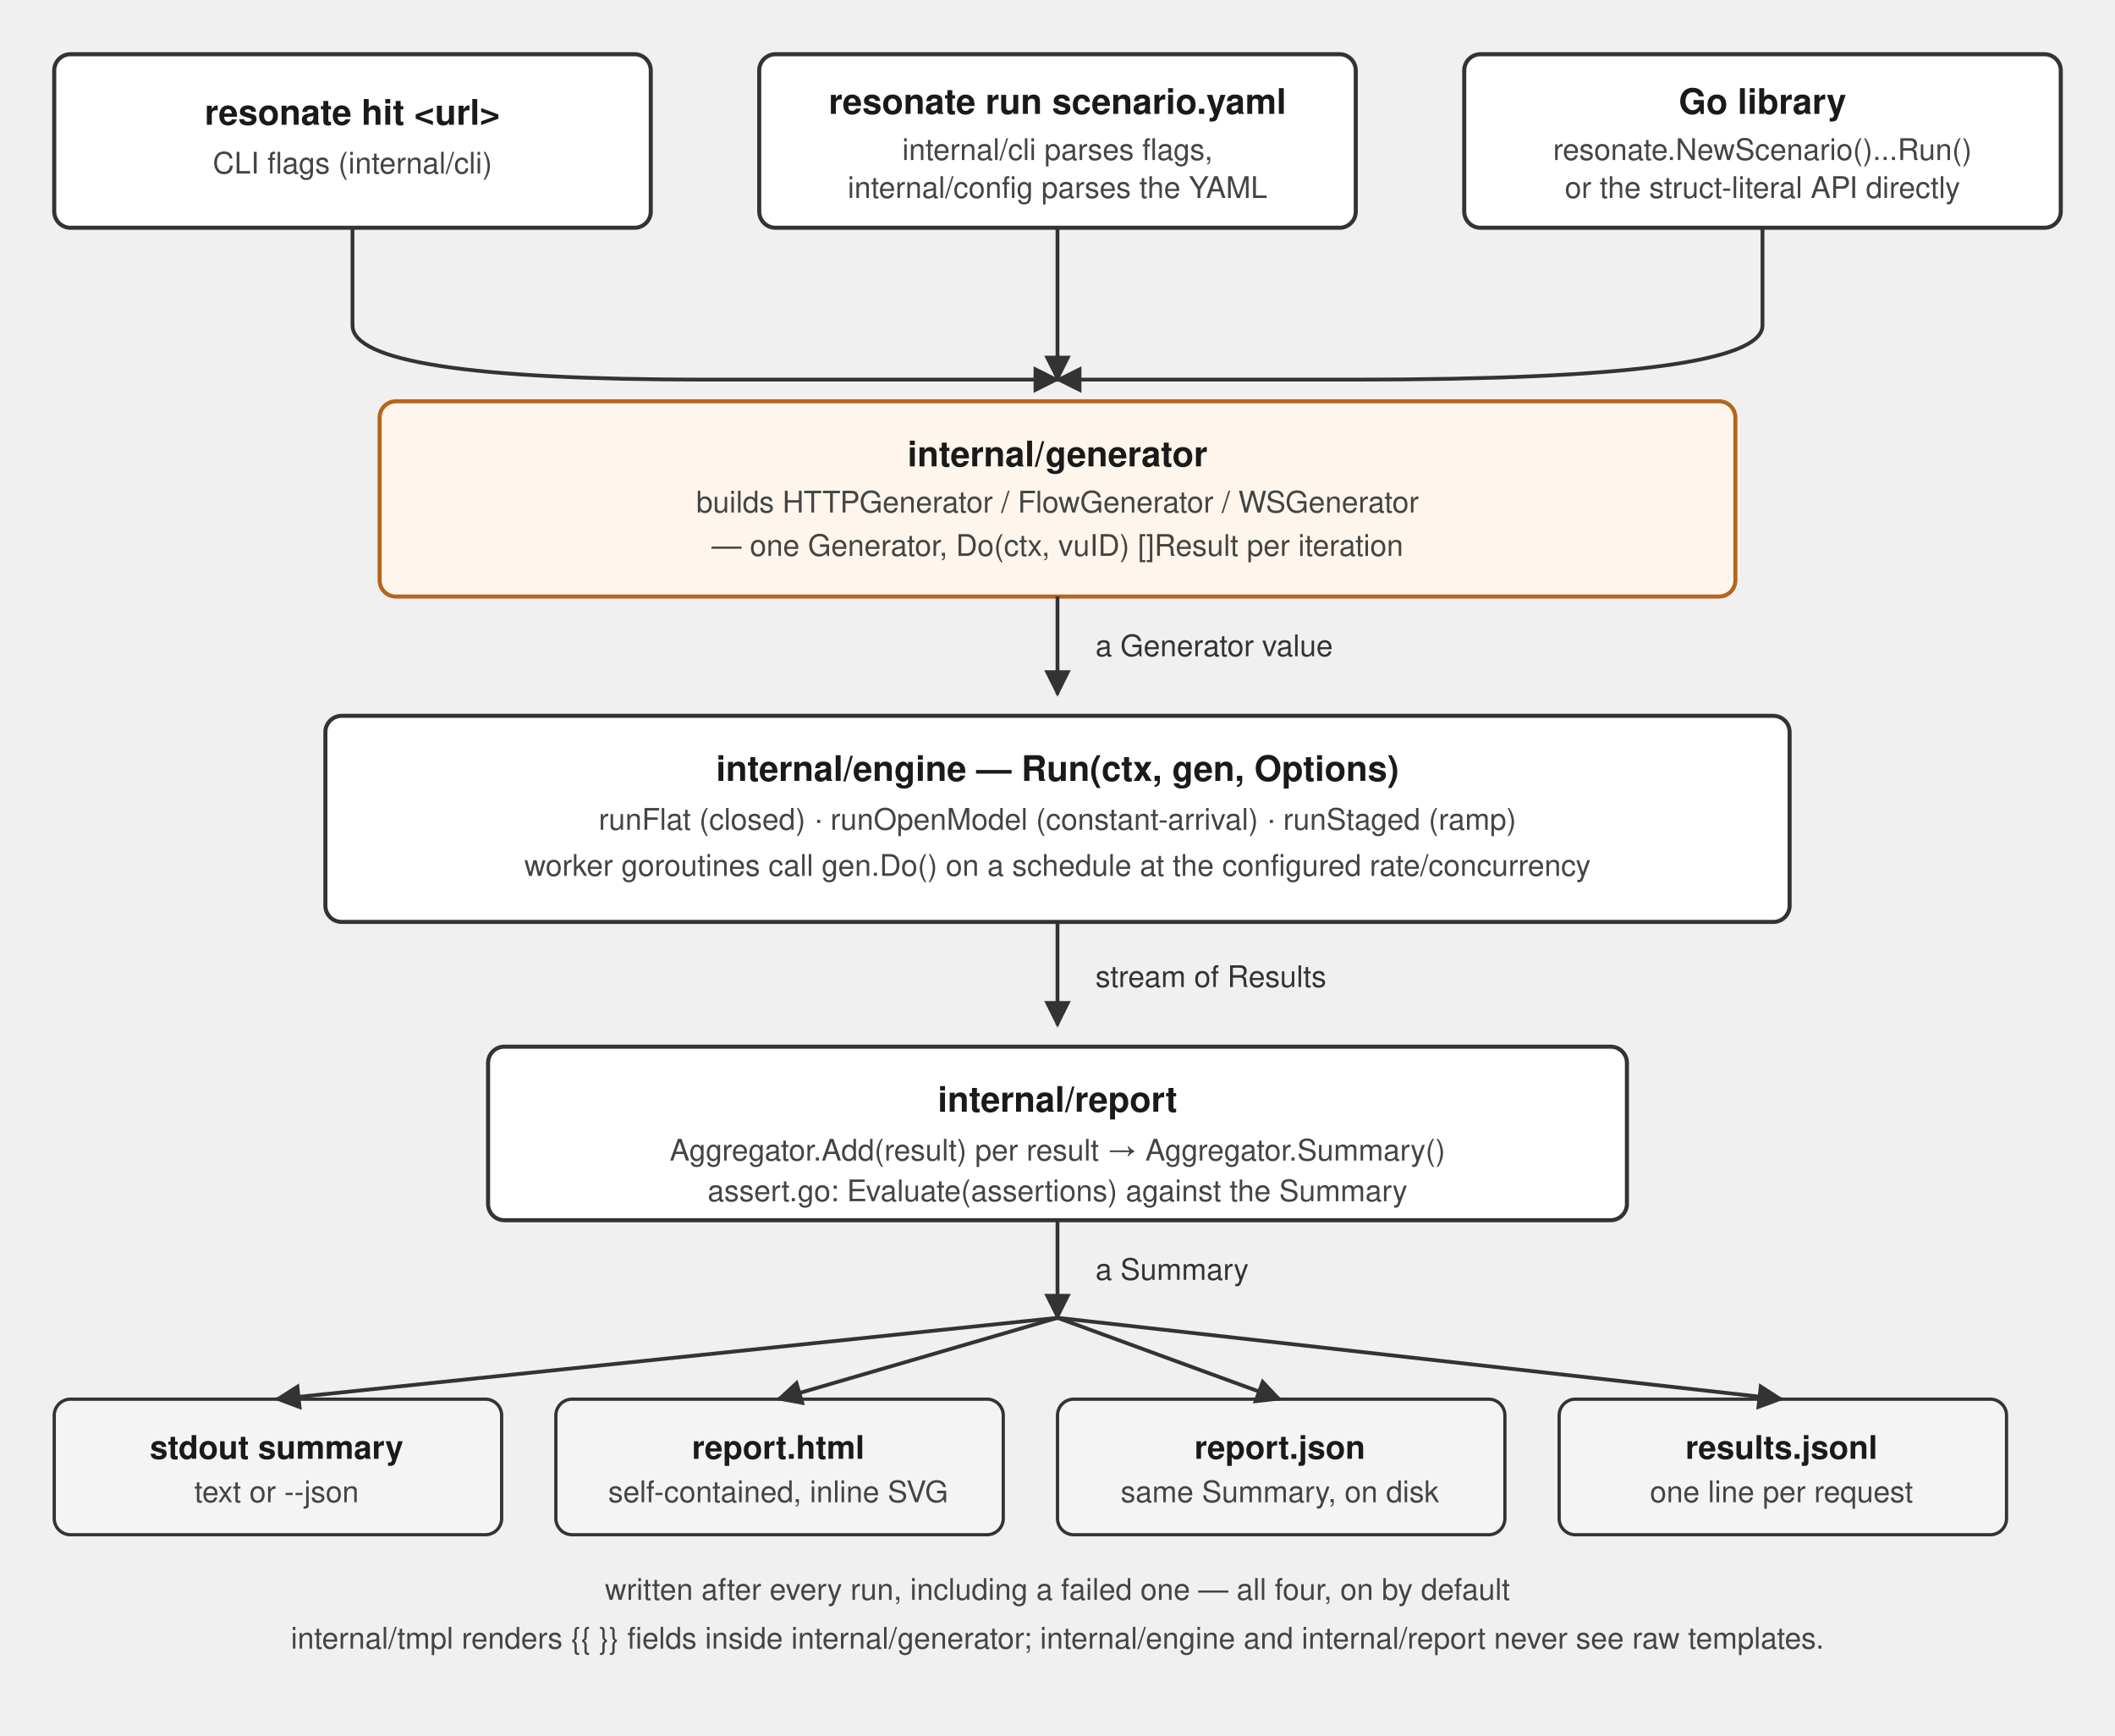
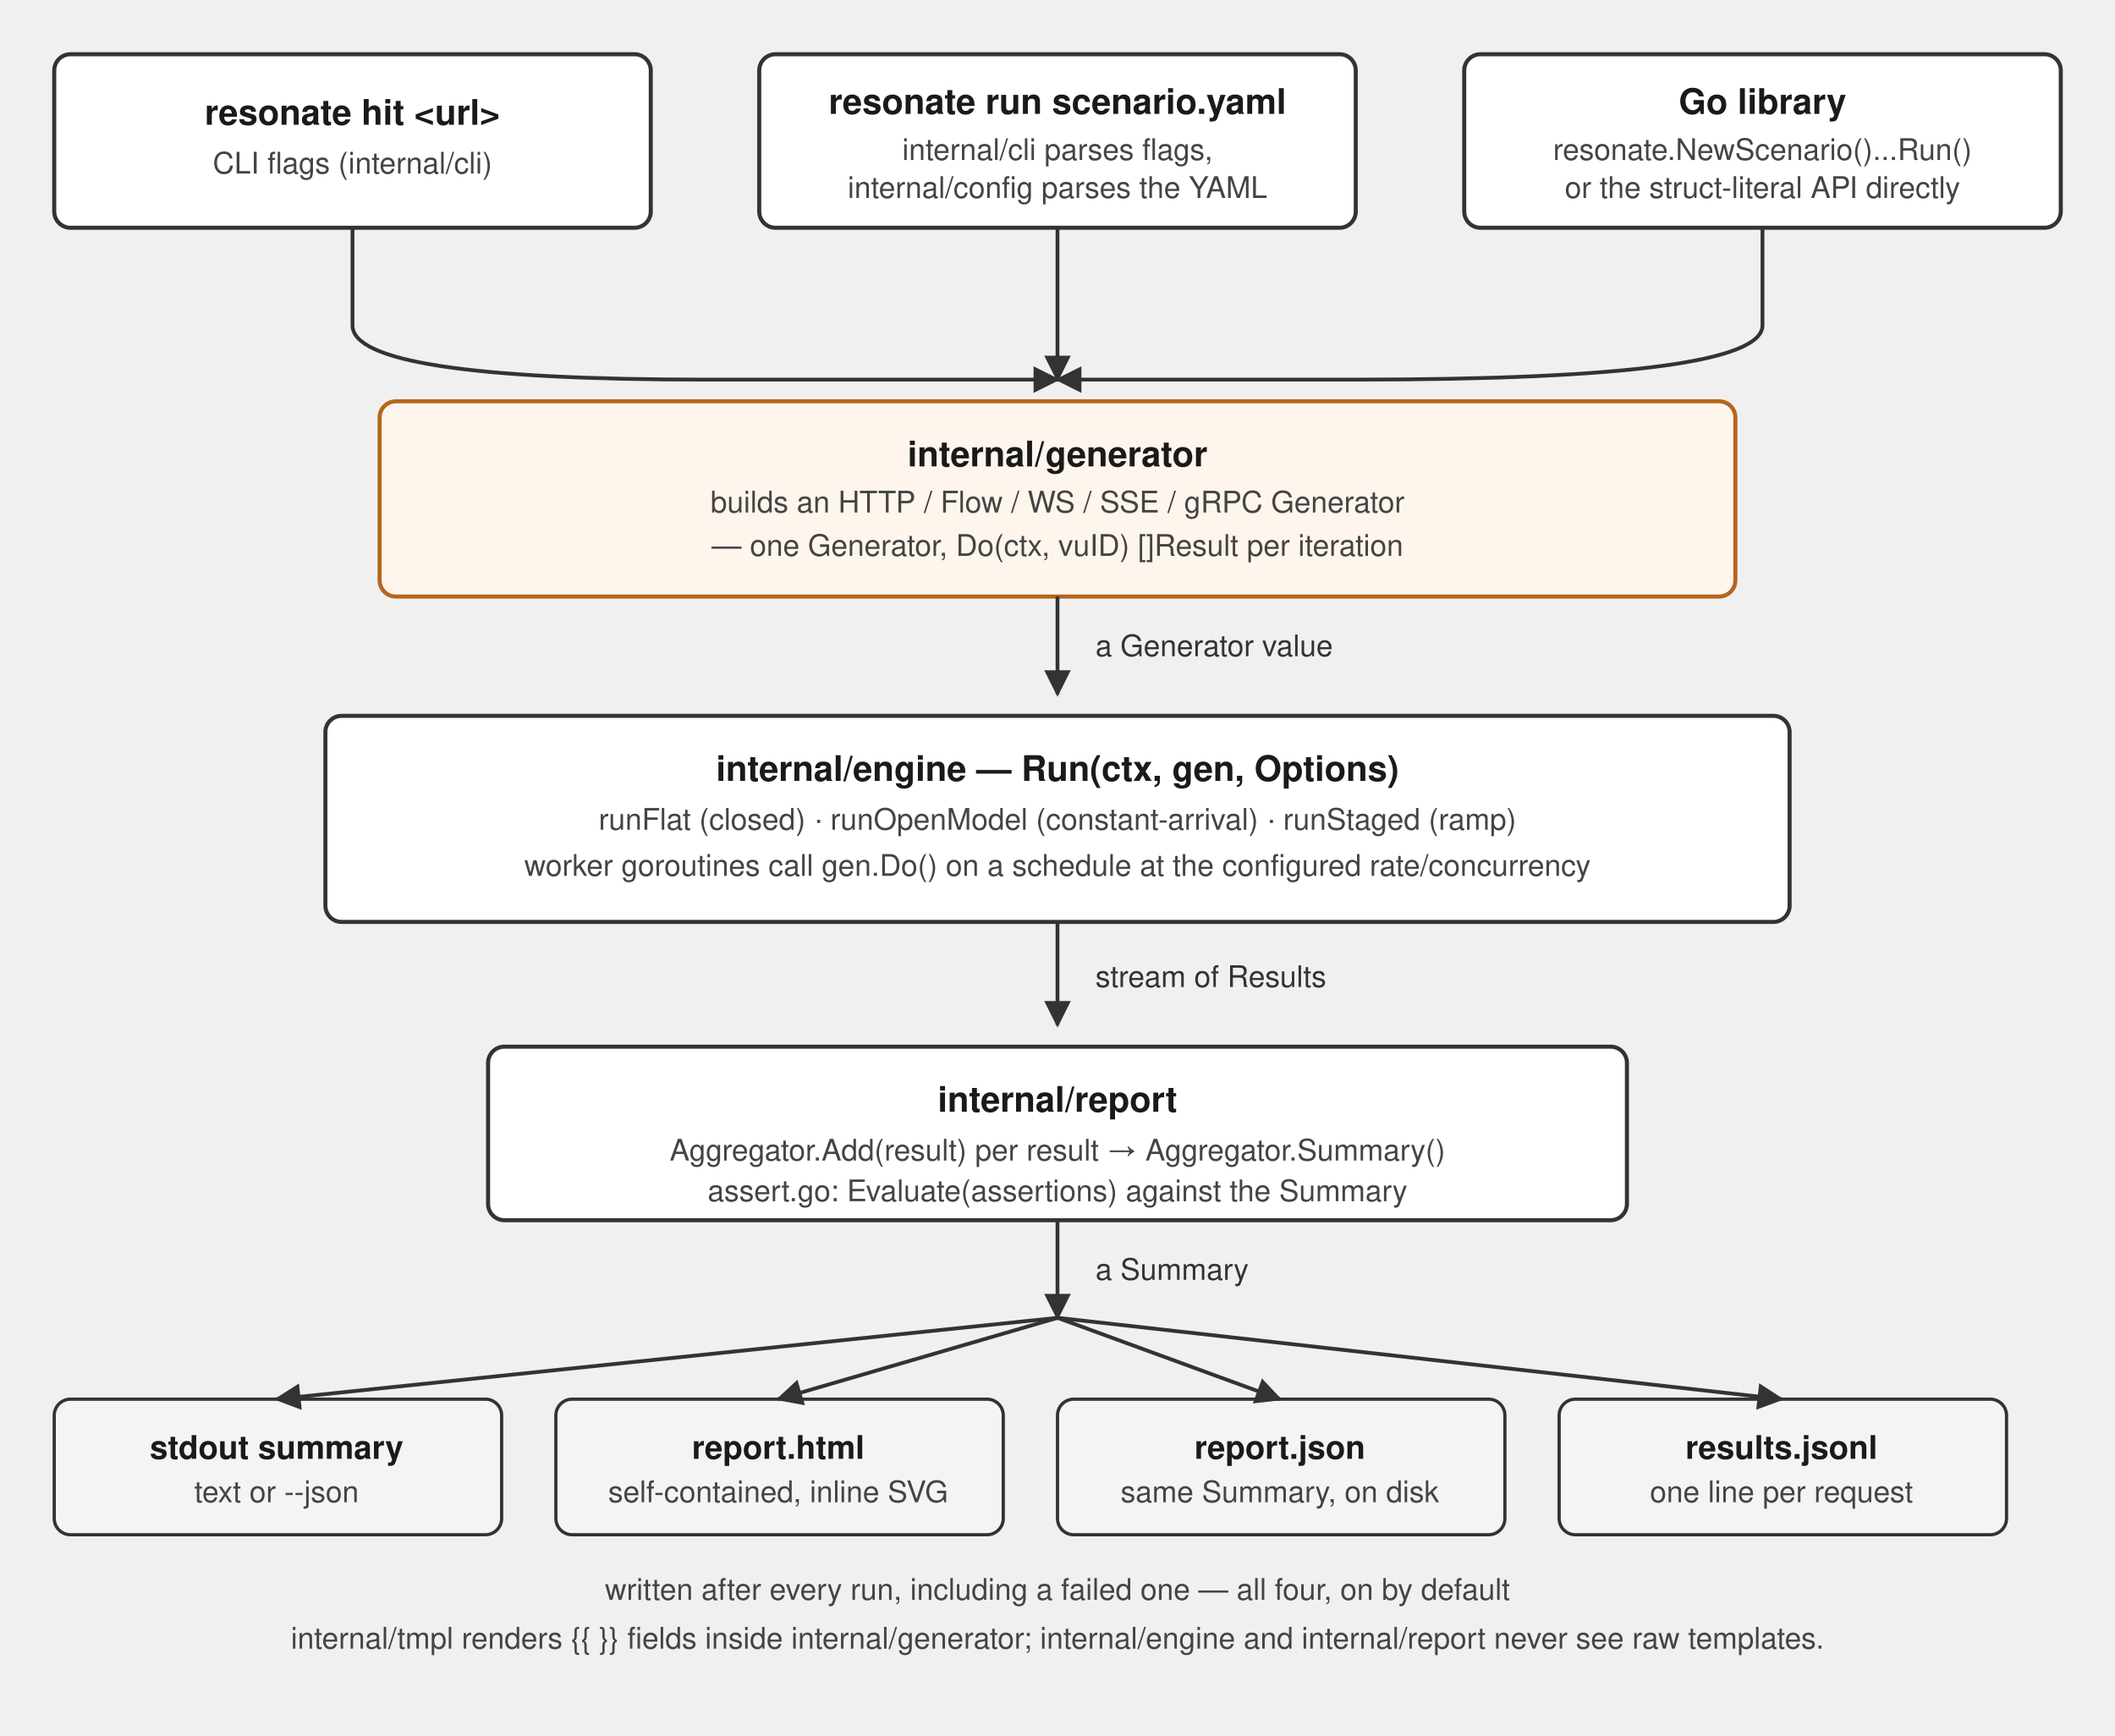
<svg xmlns="http://www.w3.org/2000/svg" viewBox="0 0 780 640" role="img" aria-label="Three entry points (resonate hit, resonate run, and the Go library) all construct a generator.Generator, which internal/engine drives on a schedule, streaming Results into internal/report, which produces four output formats.">
  <defs>
    <marker id="arrow" viewBox="0 0 10 10" refX="9" refY="5" markerWidth="7" markerHeight="7" orient="auto-start-reverse">
      <path d="M0,0 L10,5 L0,10 z" fill="#333" />
    </marker>
  </defs>
  <style>
    .box { fill: #fff; stroke: #333; stroke-width: 1.5; }
    .accent { fill: #fef6ec; stroke: #b5651d; stroke-width: 1.5; }
    .out { fill: #f4f4f4; stroke: #333; stroke-width: 1.2; }
    .title { font: 600 13px "Segoe UI", Helvetica, Arial, sans-serif; fill: #1a1a1a; }
    .sub { font: 11px "Segoe UI", Helvetica, Arial, sans-serif; fill: #444; }
    .label { font: 11px "Segoe UI", Helvetica, Arial, sans-serif; fill: #333; }
    .edge { stroke: #333; stroke-width: 1.4; fill: none; marker-end: url(#arrow); }
  </style>
  <rect class="box" x="20" y="20" width="220" height="64" rx="6" />
  <text class="title" x="130" y="46" text-anchor="middle">resonate hit &lt;url&gt;</text>
  <text class="sub" x="130" y="64" text-anchor="middle">CLI flags (internal/cli)</text>
  <rect class="box" x="280" y="20" width="220" height="64" rx="6" />
  <text class="title" x="390" y="42" text-anchor="middle">resonate run scenario.yaml</text>
  <text class="sub" x="390" y="59" text-anchor="middle">internal/cli parses flags,</text>
  <text class="sub" x="390" y="73" text-anchor="middle">internal/config parses the YAML</text>
  <rect class="box" x="540" y="20" width="220" height="64" rx="6" />
  <text class="title" x="650" y="42" text-anchor="middle">Go library</text>
  <text class="sub" x="650" y="59" text-anchor="middle">resonate.NewScenario()...Run()</text>
  <text class="sub" x="650" y="73" text-anchor="middle">or the struct-literal API directly</text>
  <path class="edge" d="M130,84 L130,120 Q130,140 260,140 Q370,140 390,140" />
  <path class="edge" d="M390,84 L390,140" />
  <path class="edge" d="M650,84 L650,120 Q650,140 500,140 Q400,140 390,140" />
  <rect class="accent" x="140" y="148" width="500" height="72" rx="6" />
  <text class="title" x="390" y="172" text-anchor="middle">internal/generator</text>
-   <text class="sub" x="390" y="189" text-anchor="middle">builds HTTPGenerator / FlowGenerator / WSGenerator</text>
+   <text class="sub" x="390" y="189" text-anchor="middle">builds an HTTP / Flow / WS / SSE / gRPC Generator</text>
  <text class="sub" x="390" y="205" text-anchor="middle">— one Generator, Do(ctx, vuID) []Result per iteration</text>
  <line class="edge" x1="390" y1="220" x2="390" y2="256" />
  <text class="label" x="404" y="242">a Generator value</text>
  <rect class="box" x="120" y="264" width="540" height="76" rx="6" />
  <text class="title" x="390" y="288" text-anchor="middle">internal/engine — Run(ctx, gen, Options)</text>
  <text class="sub" x="390" y="306" text-anchor="middle">runFlat (closed) · runOpenModel (constant-arrival) · runStaged (ramp)</text>
  <text class="sub" x="390" y="323" text-anchor="middle">worker goroutines call gen.Do() on a schedule at the configured rate/concurrency</text>
  <line class="edge" x1="390" y1="340" x2="390" y2="378" />
  <text class="label" x="404" y="364">stream of Results</text>
  <rect class="box" x="180" y="386" width="420" height="64" rx="6" />
  <text class="title" x="390" y="410" text-anchor="middle">internal/report</text>
  <text class="sub" x="390" y="428" text-anchor="middle">Aggregator.Add(result) per result → Aggregator.Summary()</text>
  <text class="sub" x="390" y="443" text-anchor="middle">assert.go: Evaluate(assertions) against the Summary</text>
  <line class="edge" x1="390" y1="450" x2="390" y2="486" />
  <text class="label" x="404" y="472">a Summary</text>
  <rect class="out" x="20" y="516" width="165" height="50" rx="6" />
  <text class="title" x="102" y="538" text-anchor="middle" style="font-size:12px">stdout summary</text>
  <text class="sub" x="102" y="554" text-anchor="middle">text or --json</text>
  <rect class="out" x="205" y="516" width="165" height="50" rx="6" />
  <text class="title" x="287" y="538" text-anchor="middle" style="font-size:12px">report.html</text>
  <text class="sub" x="287" y="554" text-anchor="middle">self-contained, inline SVG</text>
  <rect class="out" x="390" y="516" width="165" height="50" rx="6" />
  <text class="title" x="472" y="538" text-anchor="middle" style="font-size:12px">report.json</text>
  <text class="sub" x="472" y="554" text-anchor="middle">same Summary, on disk</text>
  <rect class="out" x="575" y="516" width="165" height="50" rx="6" />
  <text class="title" x="657" y="538" text-anchor="middle" style="font-size:12px">results.jsonl</text>
  <text class="sub" x="657" y="554" text-anchor="middle">one line per request</text>
  <line class="edge" x1="390" y1="486" x2="102" y2="516" />
  <line class="edge" x1="390" y1="486" x2="287" y2="516" />
  <line class="edge" x1="390" y1="486" x2="472" y2="516" />
  <line class="edge" x1="390" y1="486" x2="657" y2="516" />
  <text class="sub" x="390" y="590" text-anchor="middle">written after every run, including a failed one — all four, on by default</text>
  <text class="sub" x="390" y="608" text-anchor="middle">internal/tmpl renders {{ }} fields inside internal/generator; internal/engine and internal/report never see raw templates.</text>
</svg>
